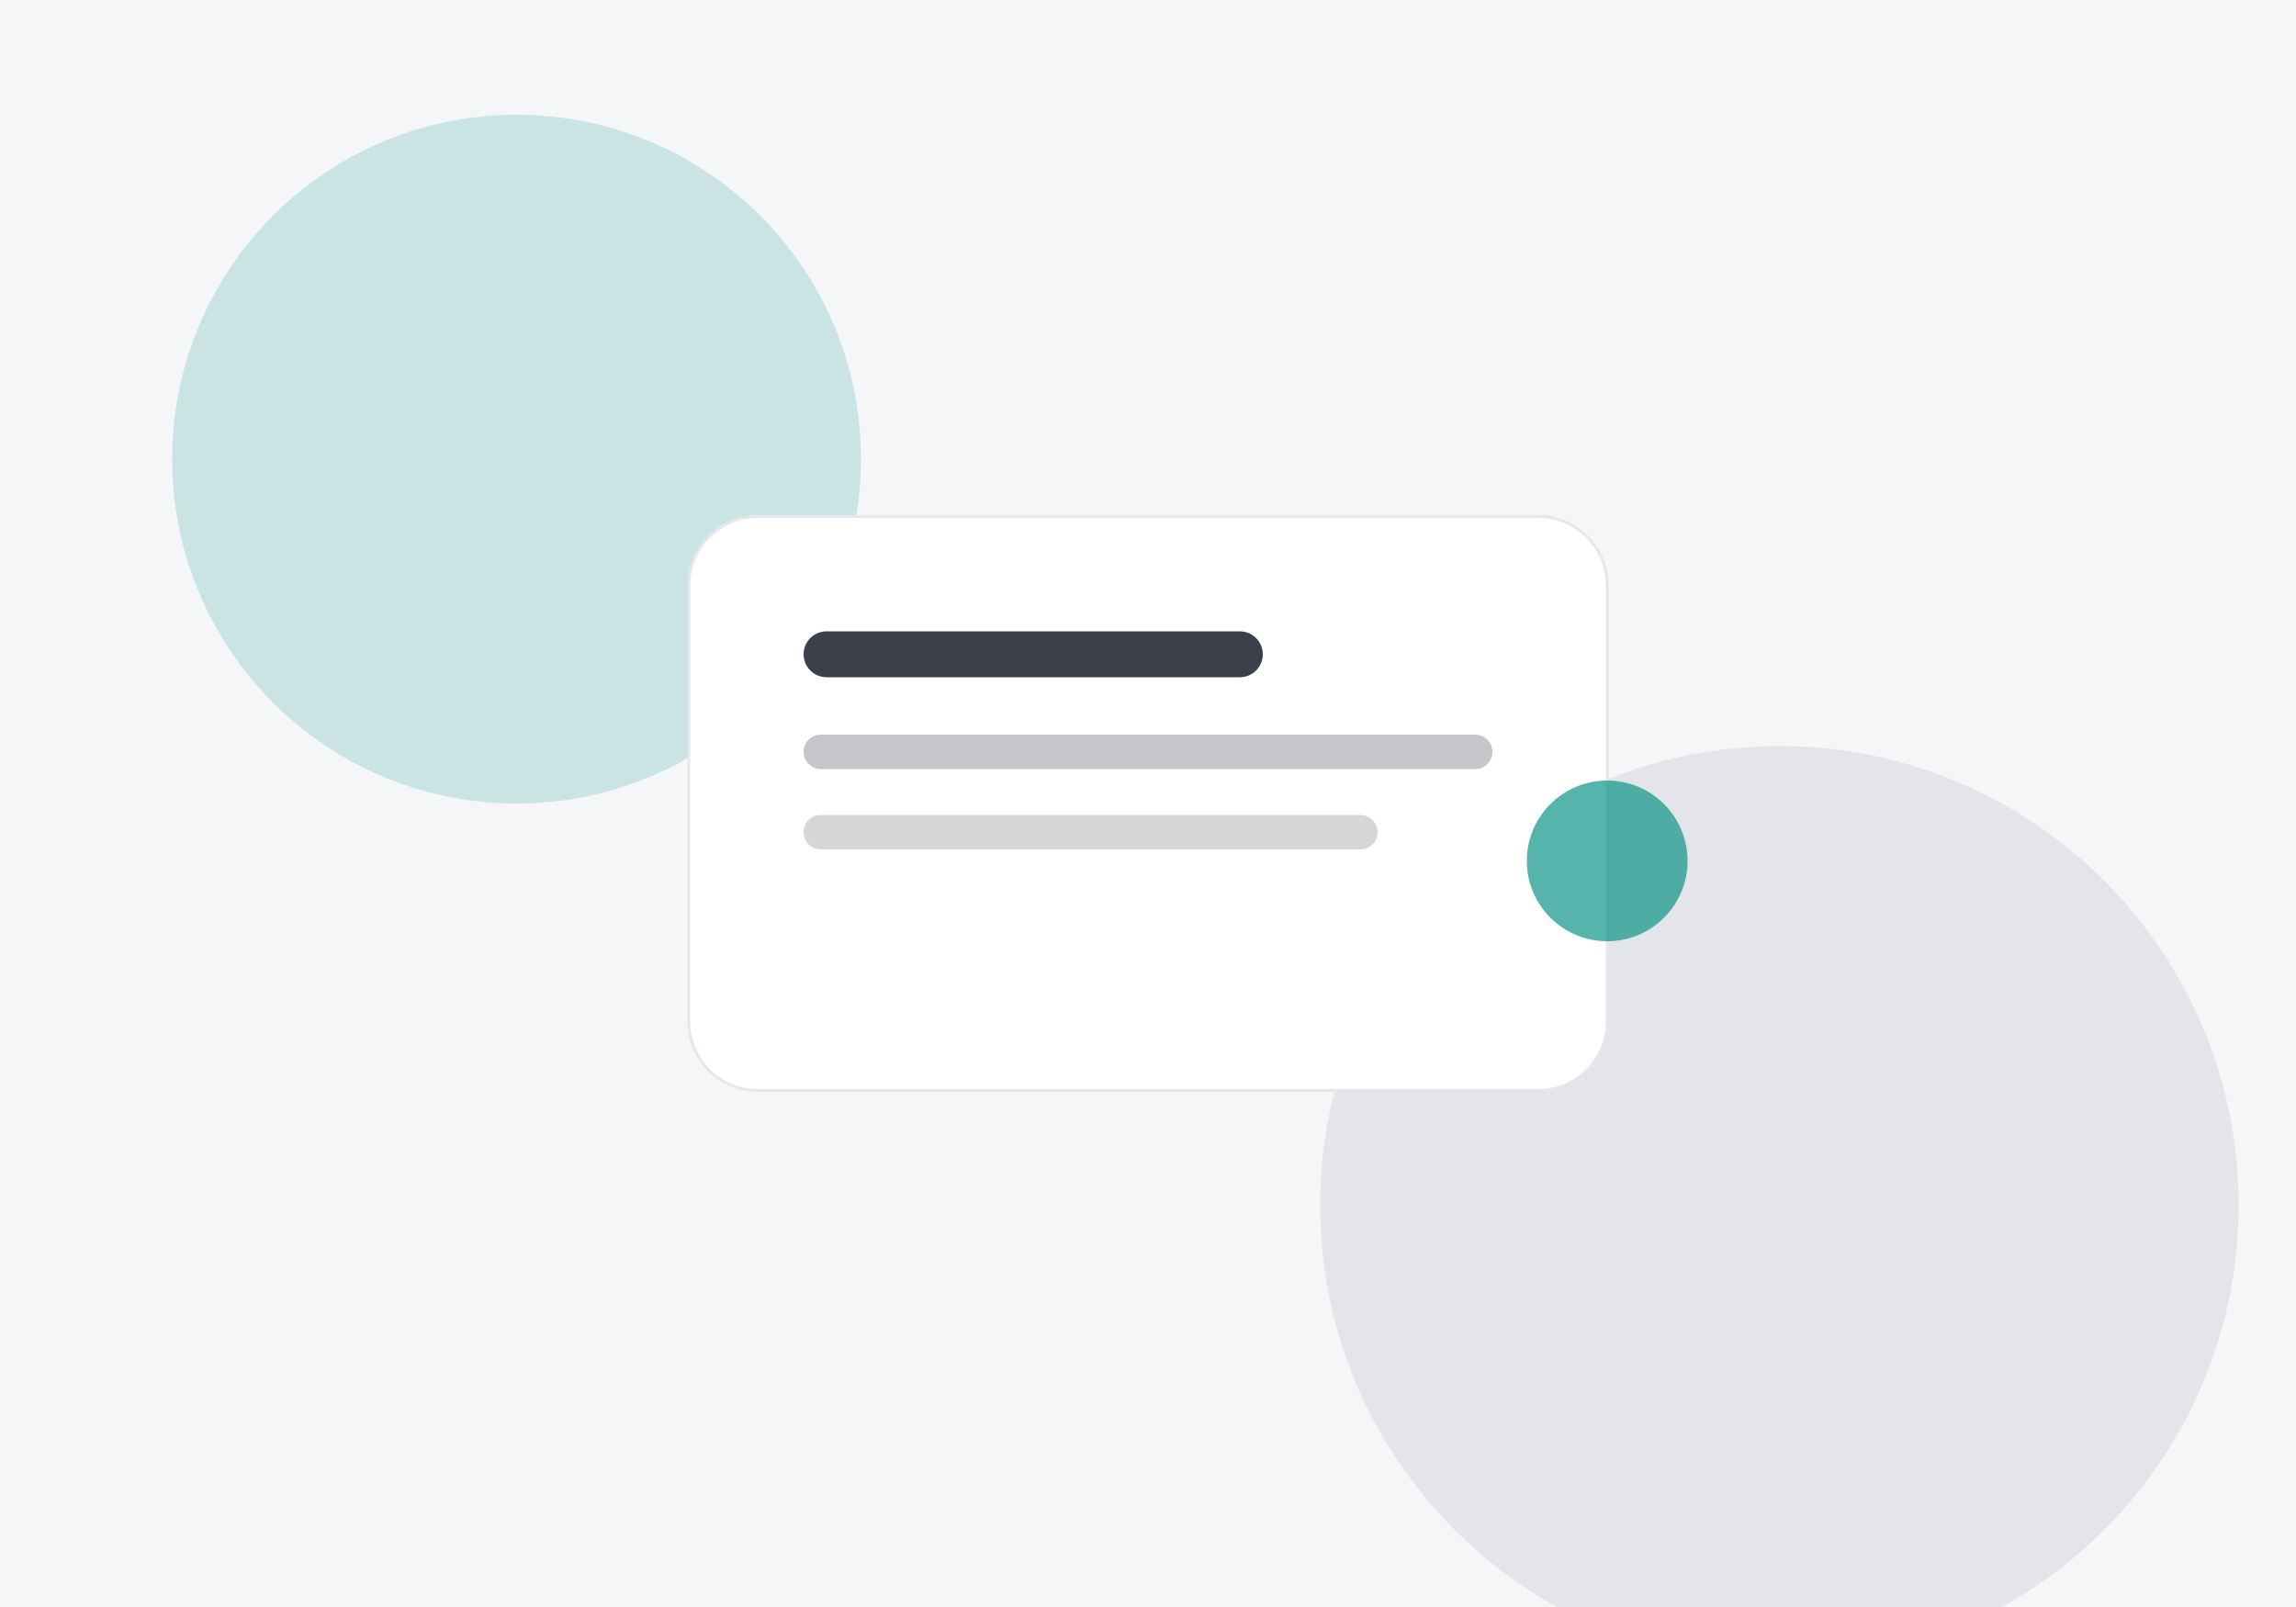
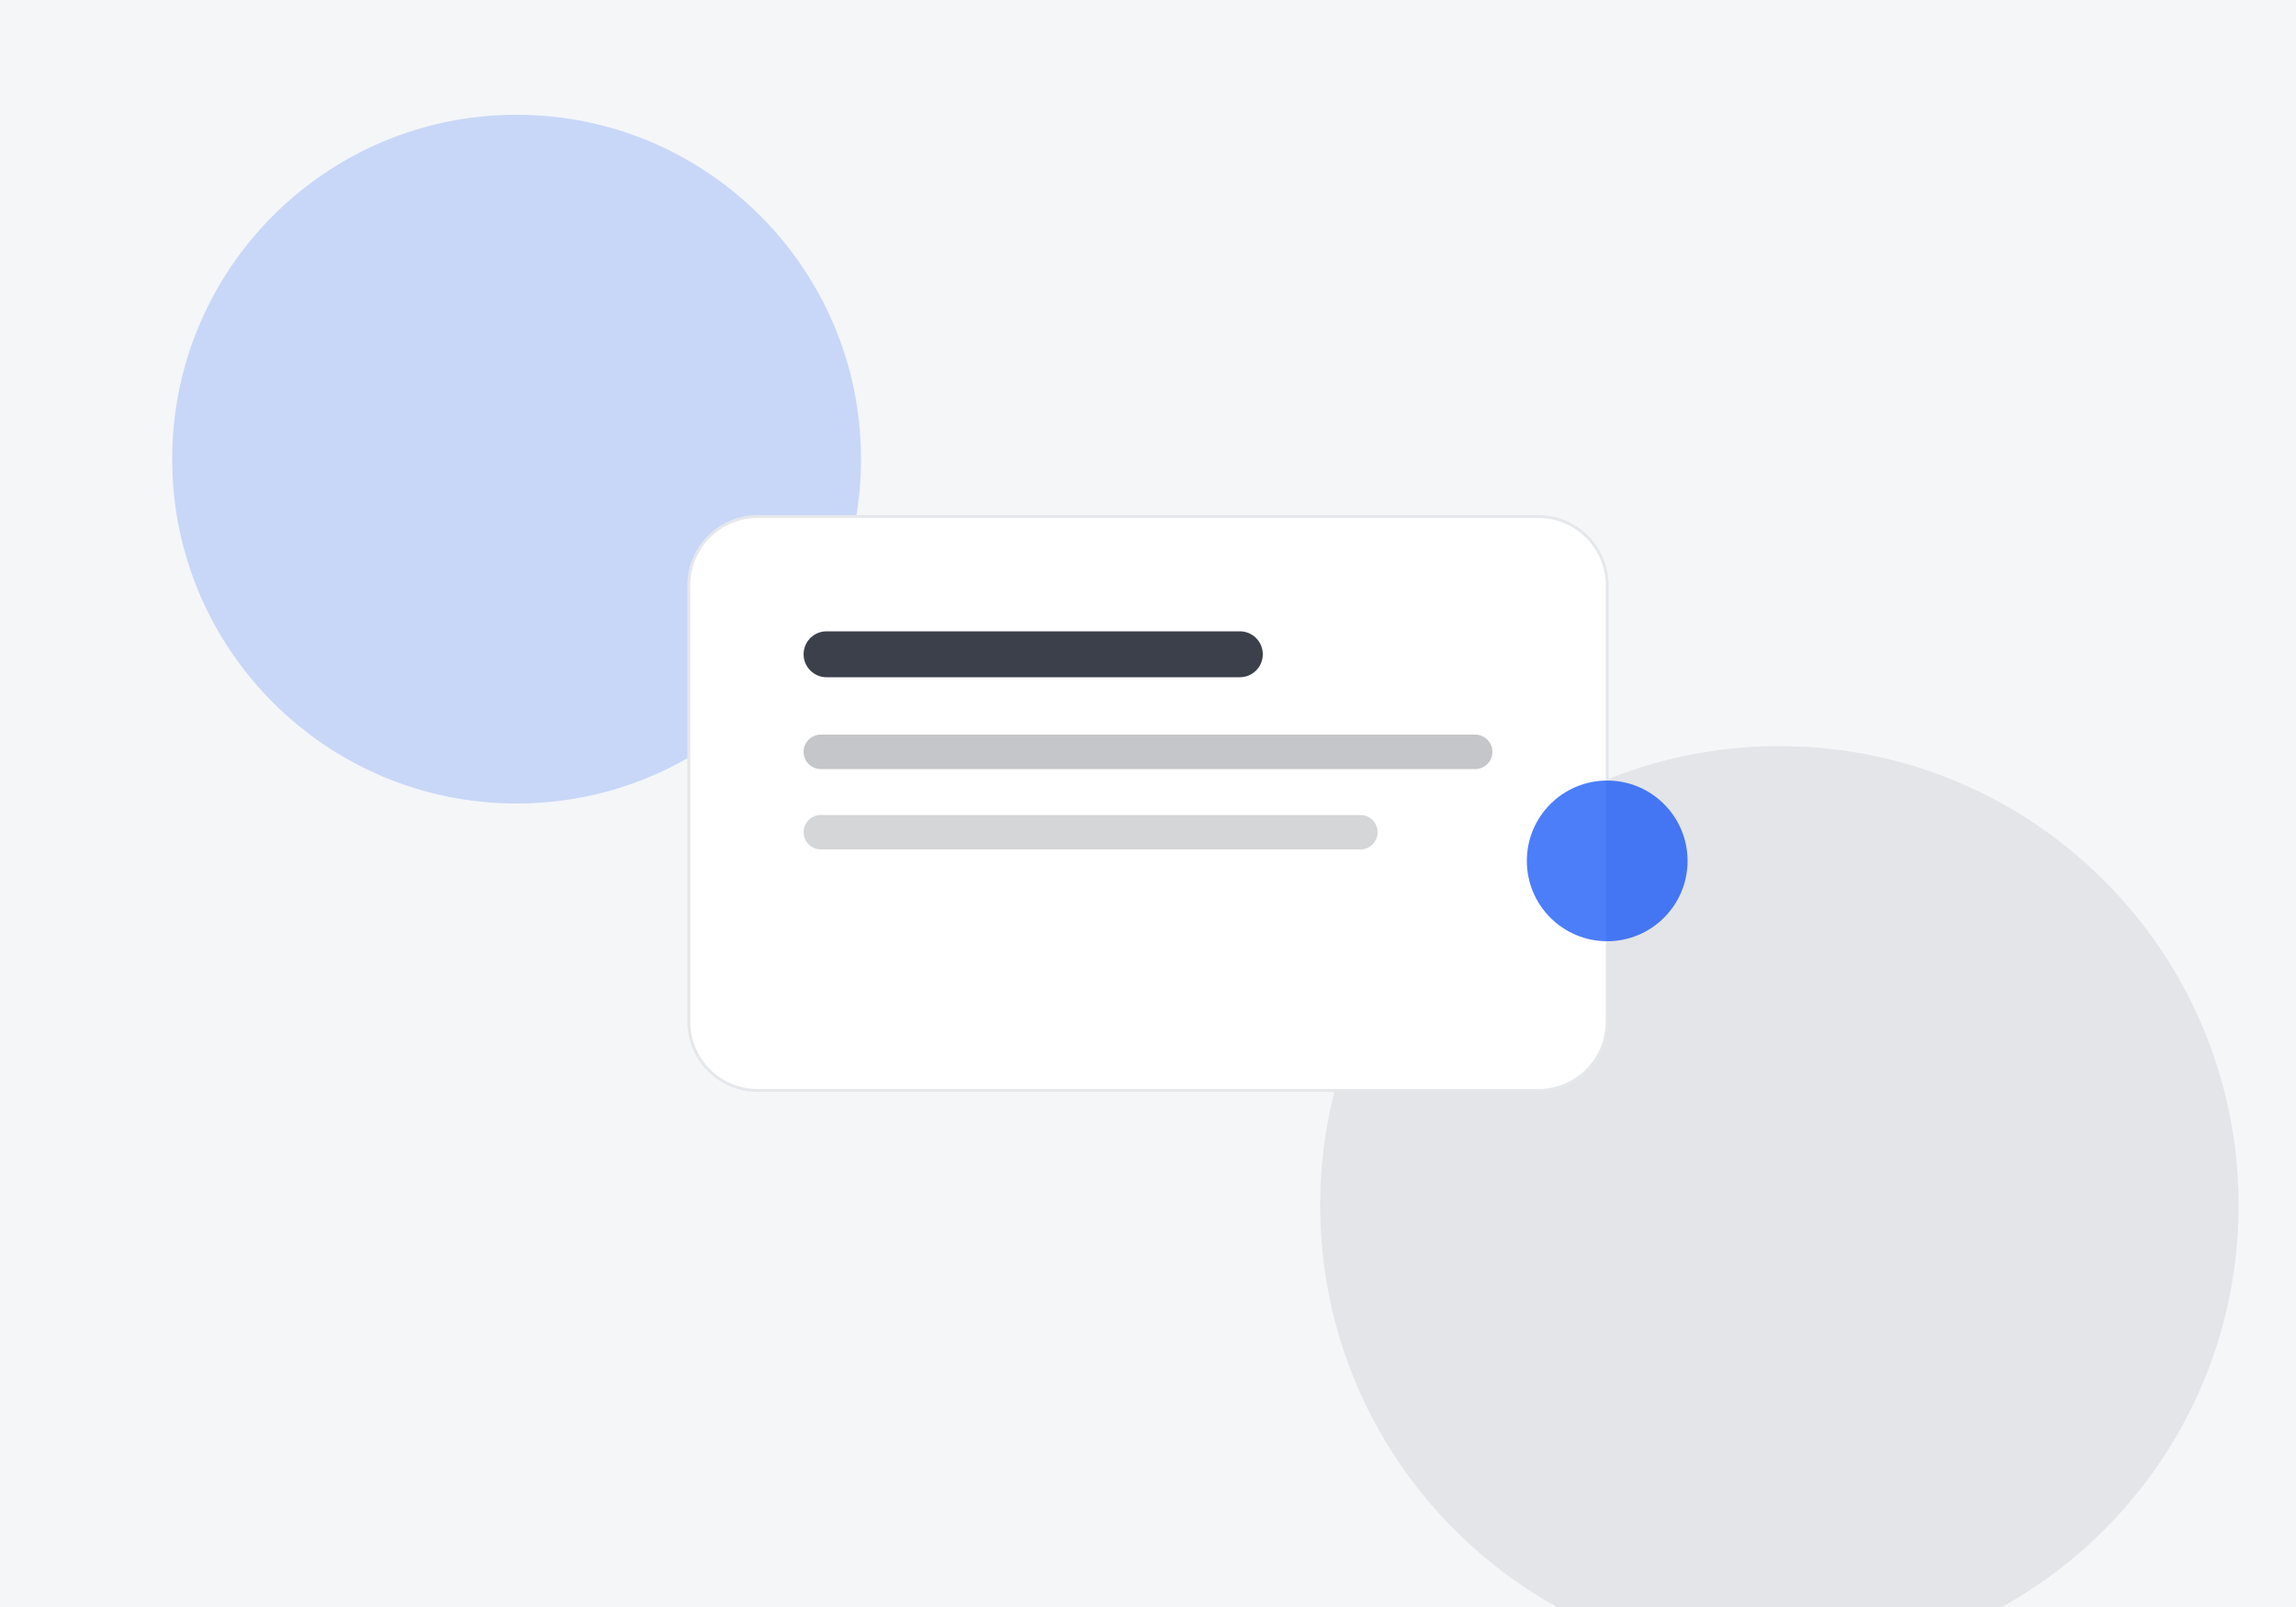
<svg xmlns="http://www.w3.org/2000/svg" width="800" height="560" viewBox="0 0 800 560" fill="none">
  <rect width="800" height="560" fill="#F4F6F8" />
-   <circle cx="180" cy="160" r="120" fill="#0D9488" fill-opacity="0.18" />
+   <circle cx="180" cy="160" r="120" fill="#0048F8" fill-opacity="0.18" />
  <circle cx="620" cy="420" r="160" fill="#1A1F2C" fill-opacity="0.08" />
  <rect x="240" y="180" width="320" height="200" rx="24" fill="#FFFFFF" stroke="#E5E7EB" />
  <rect x="280" y="220" width="160" height="16" rx="8" fill="#1A1F2C" fill-opacity="0.85" />
  <rect x="280" y="256" width="240" height="12" rx="6" fill="#1A1F2C" fill-opacity="0.25" />
  <rect x="280" y="284" width="200" height="12" rx="6" fill="#1A1F2C" fill-opacity="0.18" />
-   <circle cx="560" cy="300" r="28" fill="#0D9488" fill-opacity="0.7" />
+   <circle cx="560" cy="300" r="28" fill="#0048F8" fill-opacity="0.7" />
</svg>
